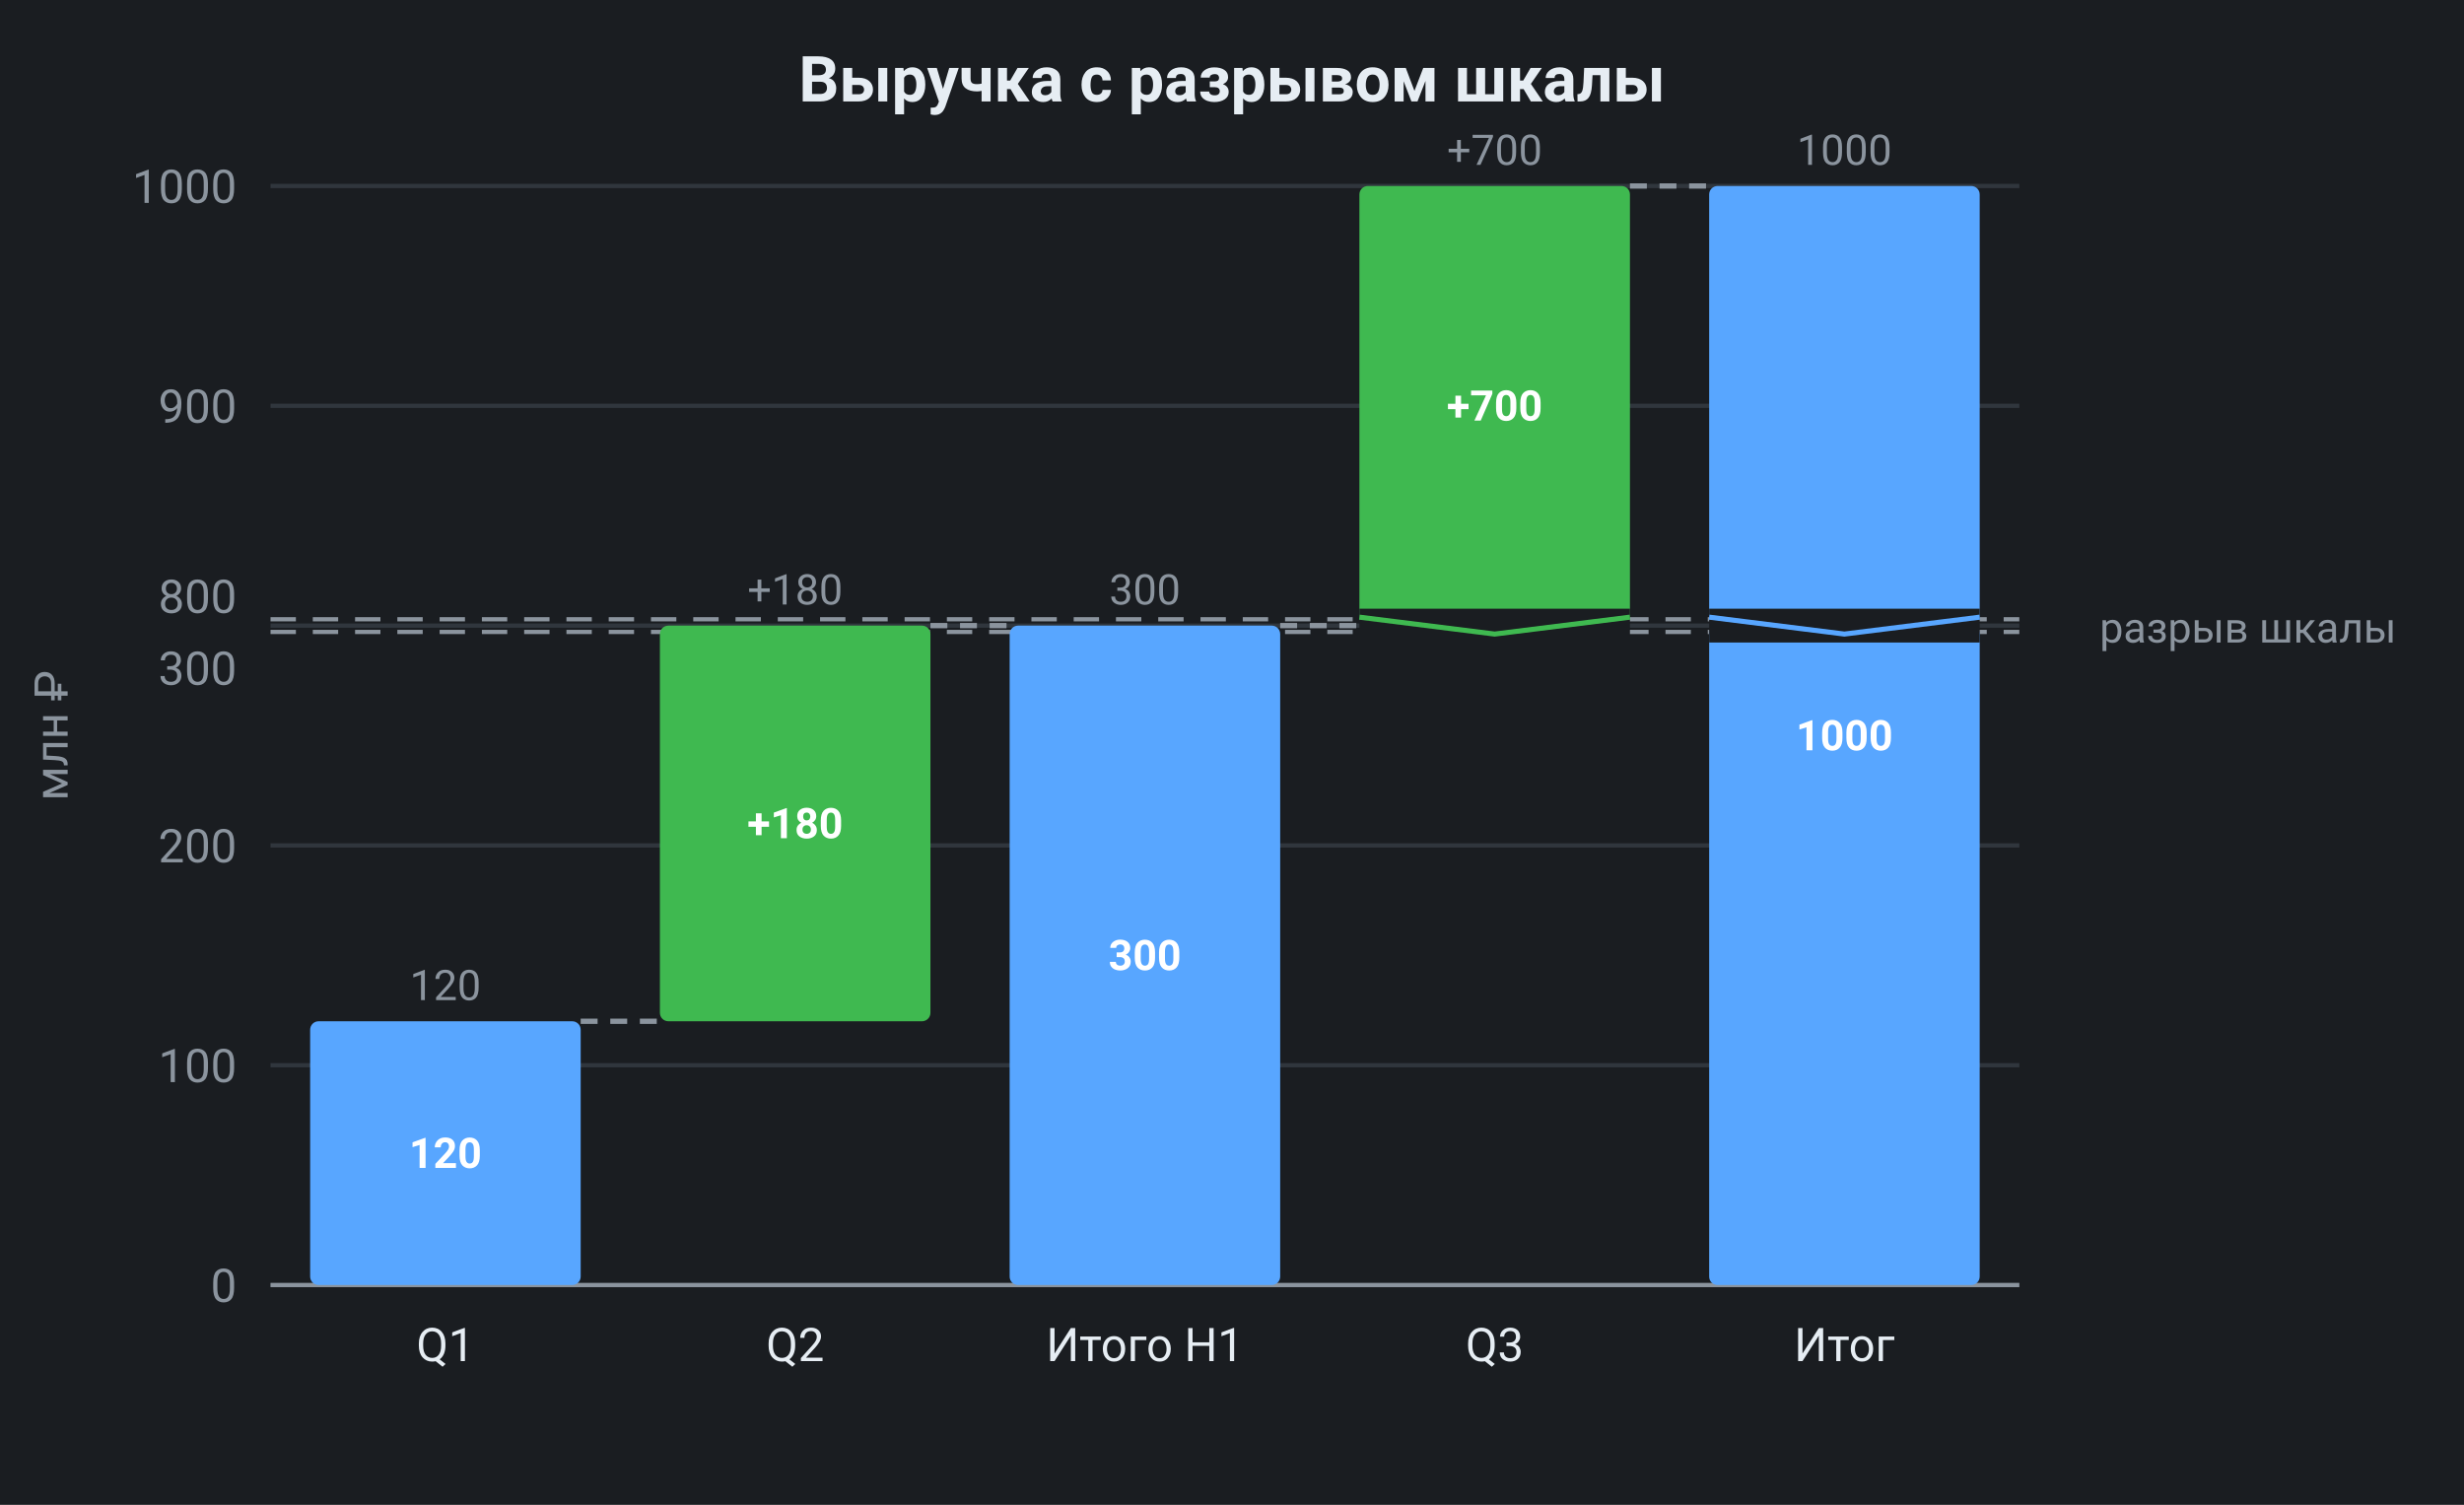
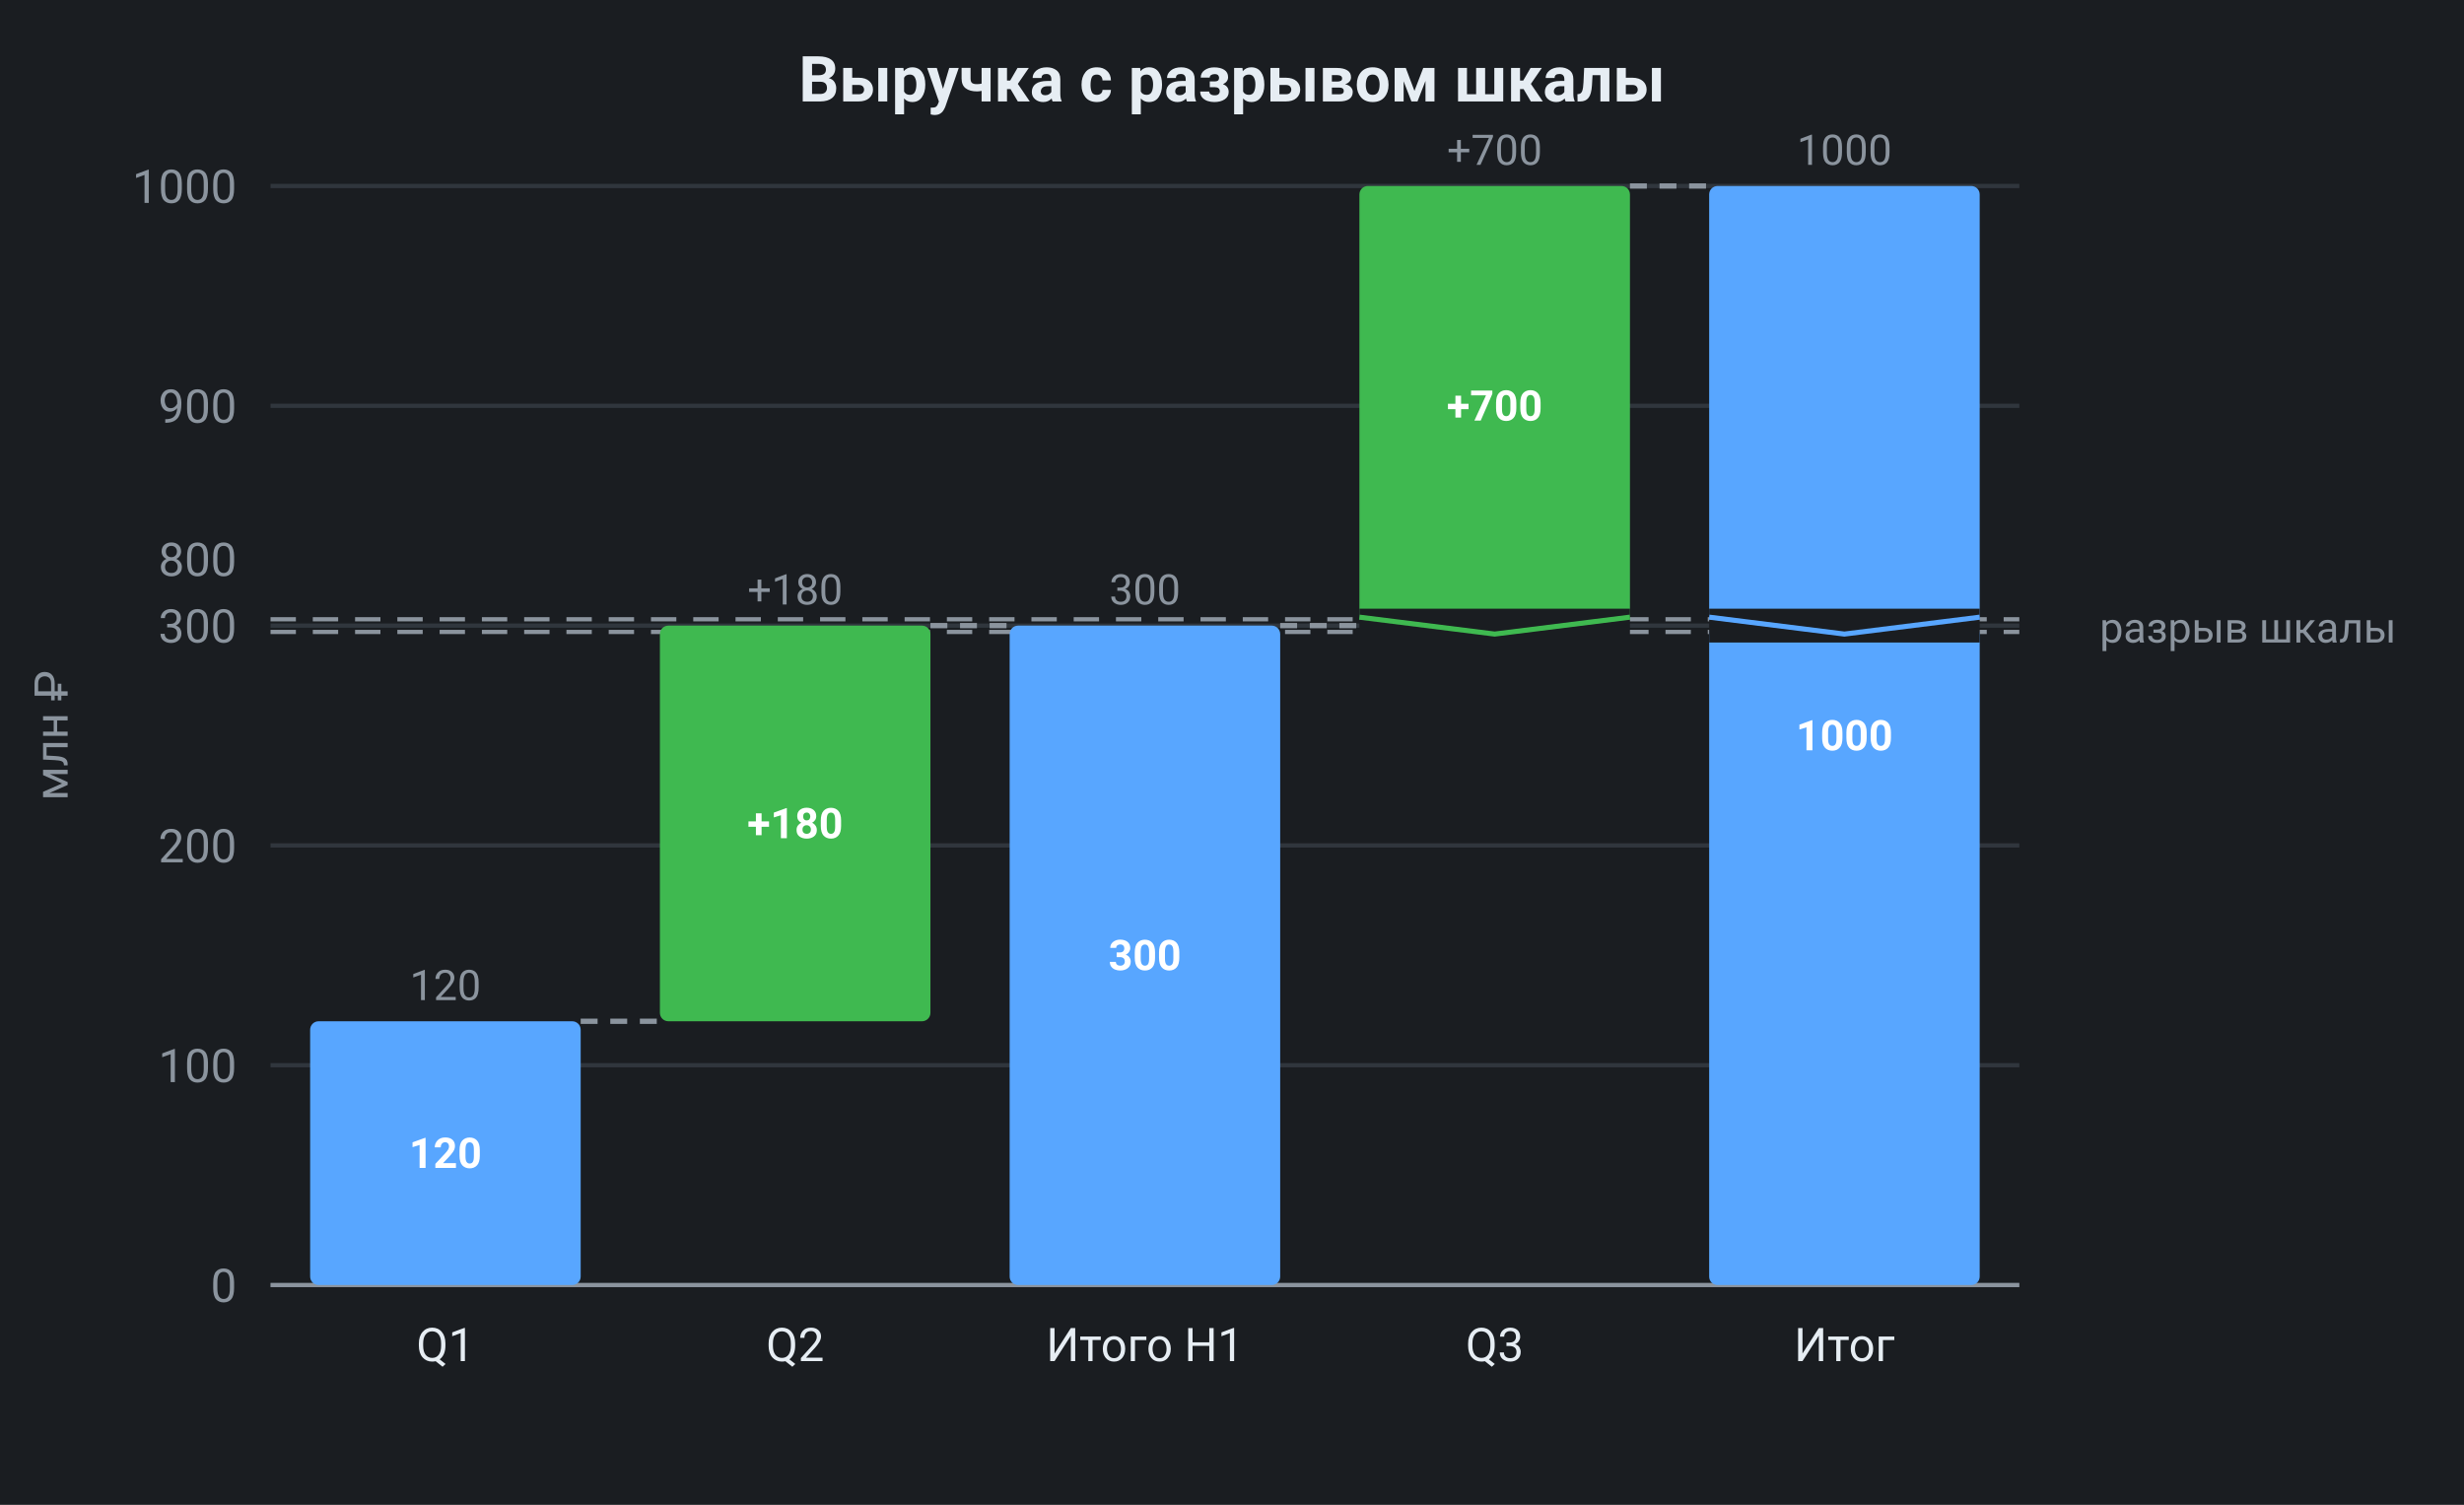
<svg xmlns="http://www.w3.org/2000/svg" viewBox="0 0 582.9 356" width="582.9" height="356" role="img" font-family="system-ui, -apple-system, &quot;Segoe UI&quot;, Roboto, sans-serif">
  <rect data-bg="canvas" x="0" y="0" width="582.9" height="356" fill="#1a1d21" />
  <text x="291.45" y="24" fill="#e6edf3" font-size="15" text-anchor="middle" font-weight="600">Выручка с разрывом шкалы</text>
  <line x1="64" y1="304" x2="477.7" y2="304" stroke="#30363d" stroke-width="1" />
  <text x="56" y="308" fill="#8b949e" font-size="11" text-anchor="end">0</text>
  <line x1="64" y1="252" x2="477.7" y2="252" stroke="#30363d" stroke-width="1" />
  <text x="56" y="256" fill="#8b949e" font-size="11" text-anchor="end">100</text>
  <line x1="64" y1="200" x2="477.7" y2="200" stroke="#30363d" stroke-width="1" />
  <text x="56" y="204" fill="#8b949e" font-size="11" text-anchor="end">200</text>
  <line x1="64" y1="148" x2="477.7" y2="148" stroke="#30363d" stroke-width="1" />
  <text x="56" y="152" fill="#8b949e" font-size="11" text-anchor="end">300</text>
  <line x1="64" y1="96" x2="477.7" y2="96" stroke="#30363d" stroke-width="1" />
  <text x="56" y="100" fill="#8b949e" font-size="11" text-anchor="end">900</text>
  <line x1="64" y1="44" x2="477.7" y2="44" stroke="#30363d" stroke-width="1" />
  <text x="56" y="48" fill="#8b949e" font-size="11" text-anchor="end">1000</text>
-   <rect x="34.52" y="133" width="25.48" height="33" fill="#1a1d21" data-break-text-bg="1" />
-   <text x="56" y="162" fill="#8b949e" font-size="11" text-anchor="end" data-break-edge="after">300</text>
-   <text x="56" y="145" fill="#8b949e" font-size="11" text-anchor="end" data-break-edge="before">800</text>
+   <rect x="34.52" y="124.25" width="25.48" height="16" fill="#1a1d21" data-break-text-bg="1" />
+   <text x="56" y="136.25" fill="#8b949e" font-size="11" text-anchor="end" data-break-edge="before">800</text>
  <text x="16" y="174" fill="#8b949e" font-size="11" text-anchor="middle" transform="rotate(-90 16 174)">млн ₽</text>
  <line x1="64" y1="304" x2="477.7" y2="304" stroke="#8b949e" stroke-width="1" />
  <line x1="64" y1="146.5" x2="477.7" y2="146.5" stroke="#8b949e" stroke-width="1" stroke-dasharray="6 4" />
  <line x1="64" y1="149.5" x2="477.7" y2="149.5" stroke="#8b949e" stroke-width="1" stroke-dasharray="6 4" />
  <rect x="494.7" y="140.5" width="66.2" height="15" fill="#1a1d21" data-break-text-bg="1" />
  <text x="496.7" y="152" fill="#8b949e" font-size="10" text-anchor="start" data-break-label="1">разрыв шкалы</text>
  <line x1="137.37" y1="241.6" x2="156.11" y2="241.6" stroke="#8b949e" stroke-width="1.25" stroke-dasharray="4 3" data-connector="1" />
  <line x1="220.11" y1="148" x2="238.85" y2="148" stroke="#8b949e" stroke-width="1.25" stroke-dasharray="4 3" data-connector="1" />
  <line x1="302.85" y1="148" x2="321.59" y2="148" stroke="#8b949e" stroke-width="1.25" stroke-dasharray="4 3" data-connector="1" />
  <line x1="385.59" y1="44" x2="404.33" y2="44" stroke="#8b949e" stroke-width="1.25" stroke-dasharray="4 3" data-connector="1" />
  <rect x="73.37" y="241.6" width="64" height="62.4" fill="#58a6ff" rx="2" data-bar="0-0" />
  <text x="105.37" y="276.3" fill="#ffffff" font-size="10" text-anchor="middle" font-weight="600">120</text>
  <text x="105.37" y="236.6" fill="#8b949e" font-size="10" text-anchor="middle" data-value-label="1">120</text>
  <text x="105.37" y="322" fill="#e6edf3" font-size="11" text-anchor="middle">Q1</text>
  <rect x="156.11" y="148" width="64" height="93.6" fill="#3fb950" rx="2" data-bar="0-1" />
  <text x="188.11" y="198.3" fill="#ffffff" font-size="10" text-anchor="middle" font-weight="600">+180</text>
  <text x="188.11" y="143" fill="#8b949e" font-size="10" text-anchor="middle" data-value-label="1">+180</text>
  <text x="188.11" y="322" fill="#e6edf3" font-size="11" text-anchor="middle">Q2</text>
  <rect x="238.85" y="148" width="64" height="156" fill="#58a6ff" rx="2" data-bar="0-2" />
  <text x="270.85" y="229.5" fill="#ffffff" font-size="10" text-anchor="middle" font-weight="600">300</text>
  <text x="270.85" y="143" fill="#8b949e" font-size="10" text-anchor="middle" data-value-label="1">300</text>
  <text x="270.85" y="322" fill="#e6edf3" font-size="11" text-anchor="middle">Итого H1</text>
  <rect x="321.59" y="44" width="64" height="104" fill="#3fb950" rx="2" data-bar="0-3" />
  <rect x="321.59" y="144" width="64" height="8" fill="#1a1d21" data-break-gap="1" />
  <path d="M321.59 146 L353.59 150 L385.59 146" fill="none" stroke="#3fb950" stroke-width="1.2" data-break-zigzag="1" />
  <text x="353.59" y="99.5" fill="#ffffff" font-size="10" text-anchor="middle" font-weight="600">+700</text>
  <text x="353.59" y="39" fill="#8b949e" font-size="10" text-anchor="middle" data-value-label="1">+700</text>
  <text x="353.59" y="322" fill="#e6edf3" font-size="11" text-anchor="middle">Q3</text>
  <rect x="404.33" y="148" width="64" height="156" fill="#58a6ff" rx="2" data-bar="0-4" />
  <rect x="404.33" y="44" width="64" height="104" fill="#58a6ff" rx="2" data-bar="0-4" />
  <rect x="404.33" y="144" width="64" height="8" fill="#1a1d21" data-break-gap="1" />
  <path d="M404.33 146 L436.33 150 L468.33 146" fill="none" stroke="#58a6ff" stroke-width="1.2" data-break-zigzag="1" />
  <text x="436.33" y="177.5" fill="#ffffff" font-size="10" text-anchor="middle" font-weight="600">1000</text>
  <text x="436.33" y="39" fill="#8b949e" font-size="10" text-anchor="middle" data-value-label="1">1000</text>
  <text x="436.33" y="322" fill="#e6edf3" font-size="11" text-anchor="middle">Итог</text>
</svg>
